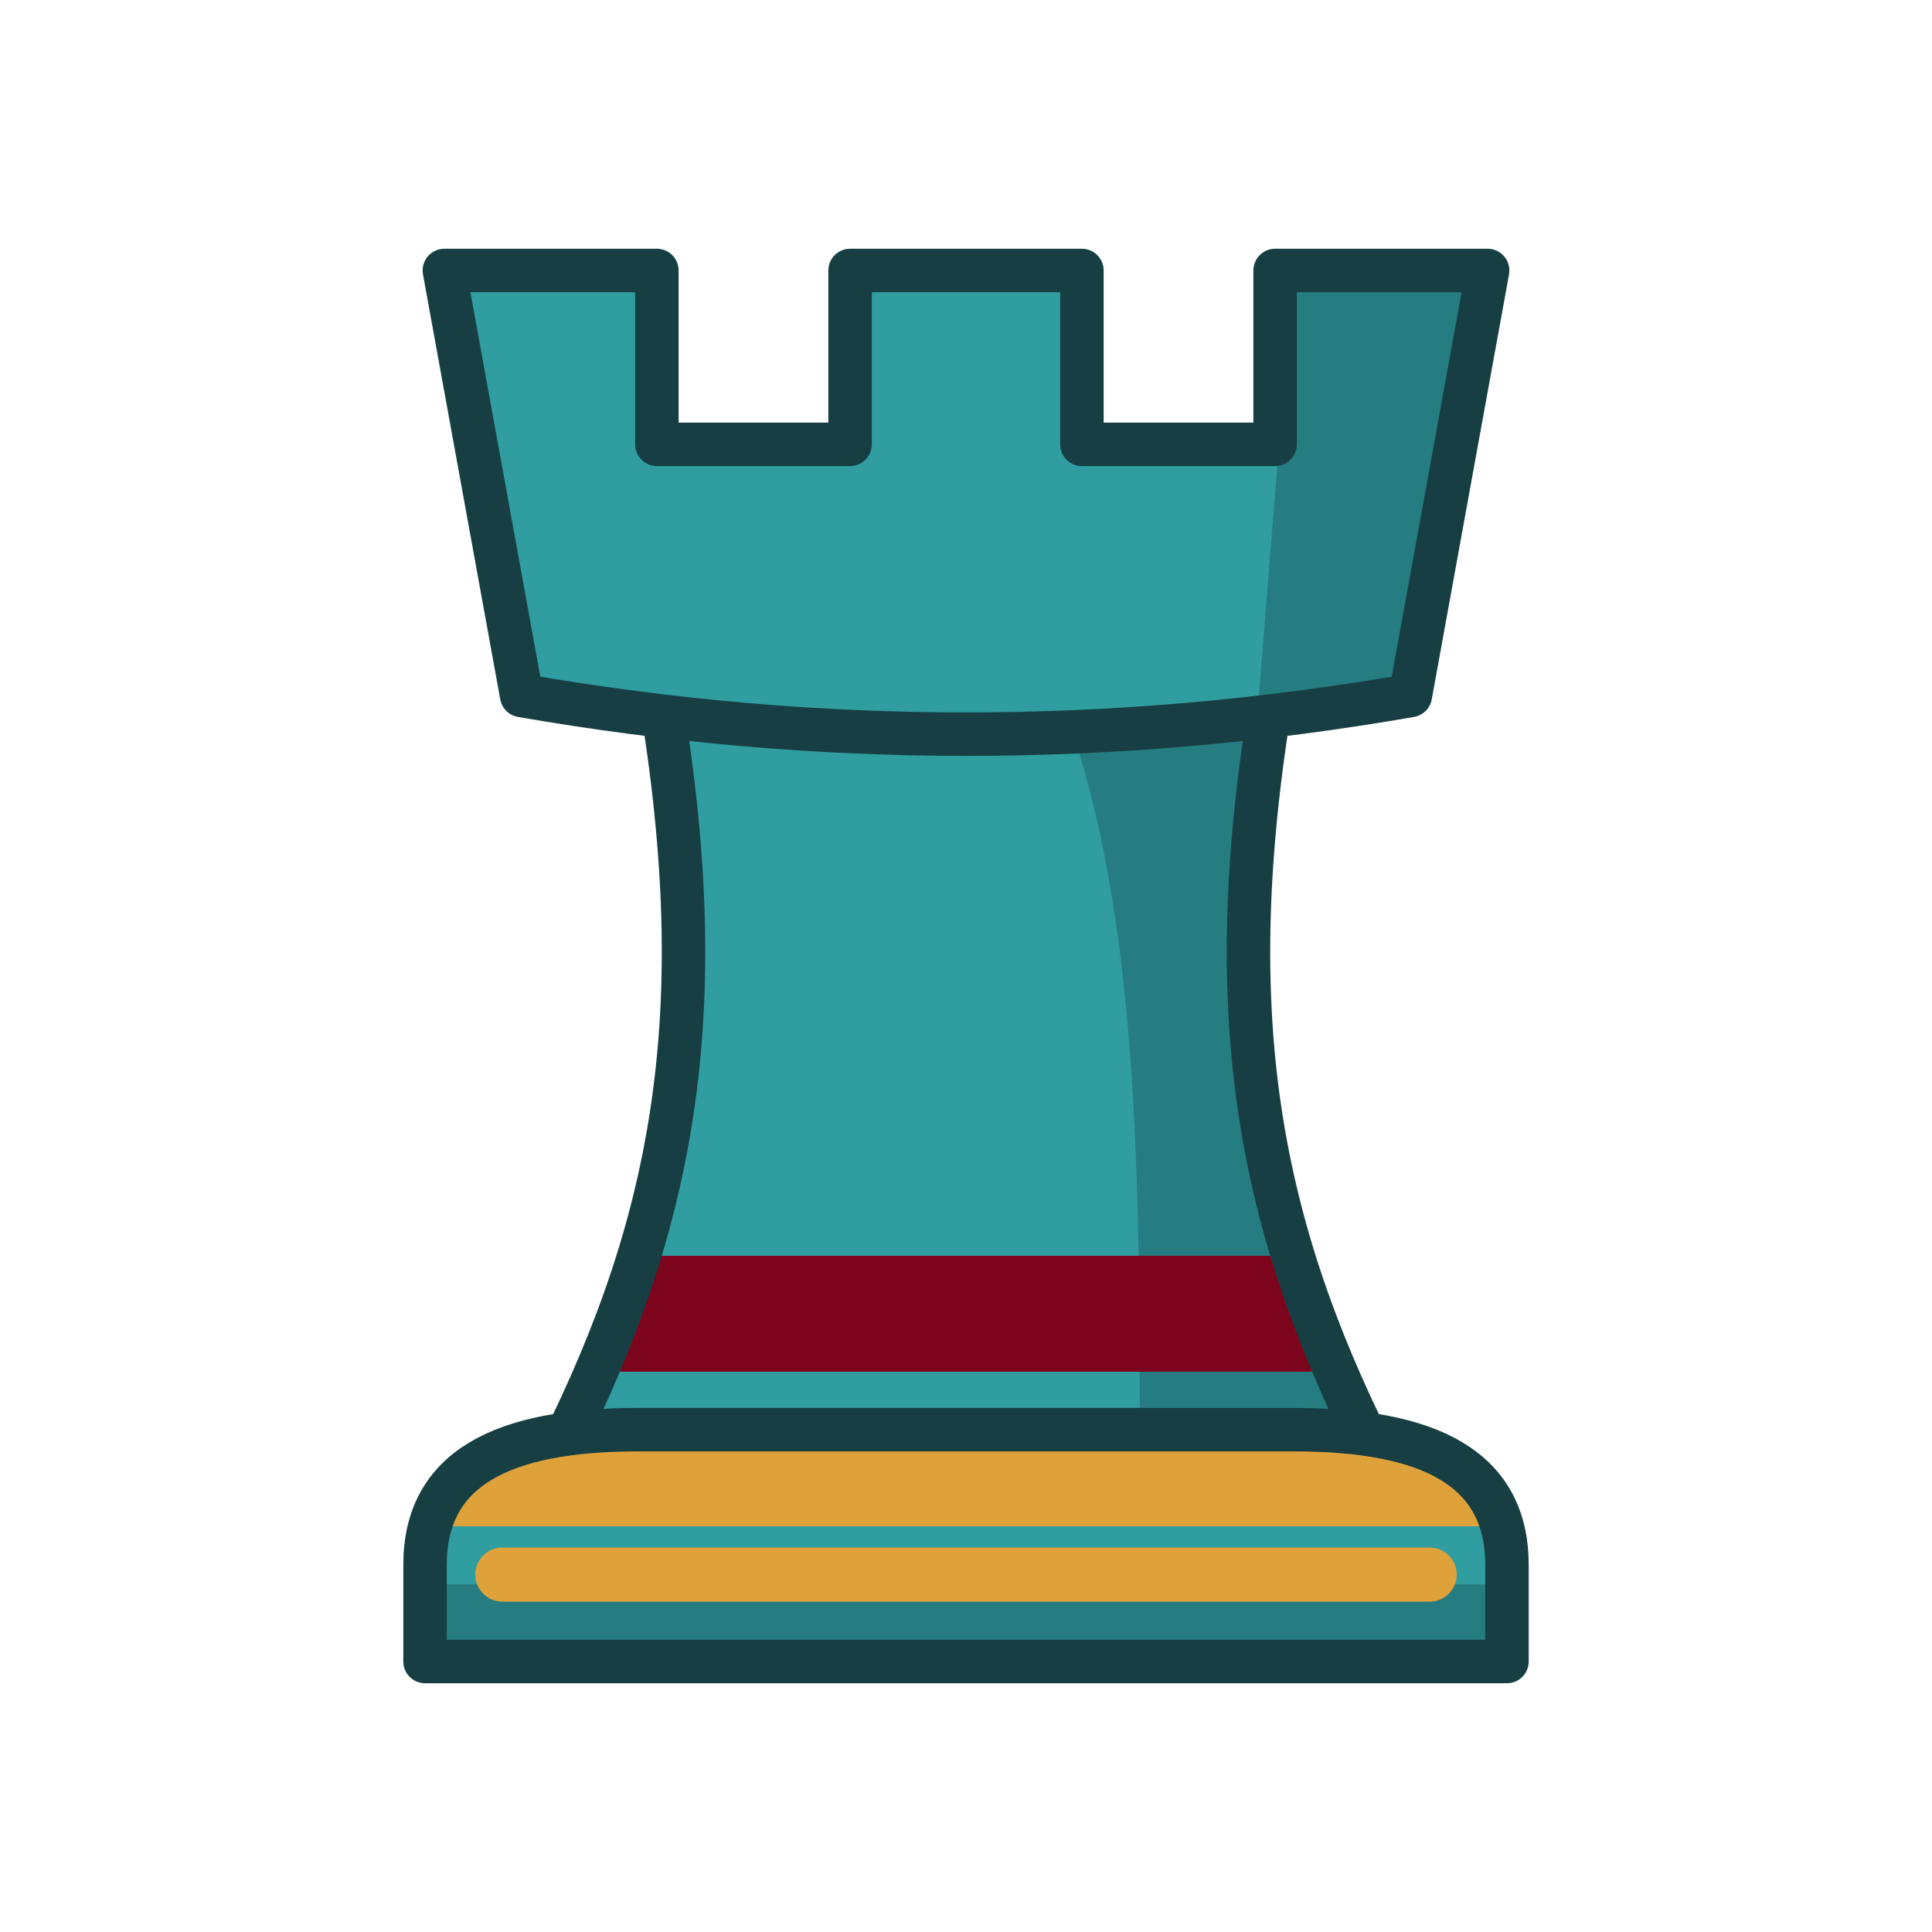
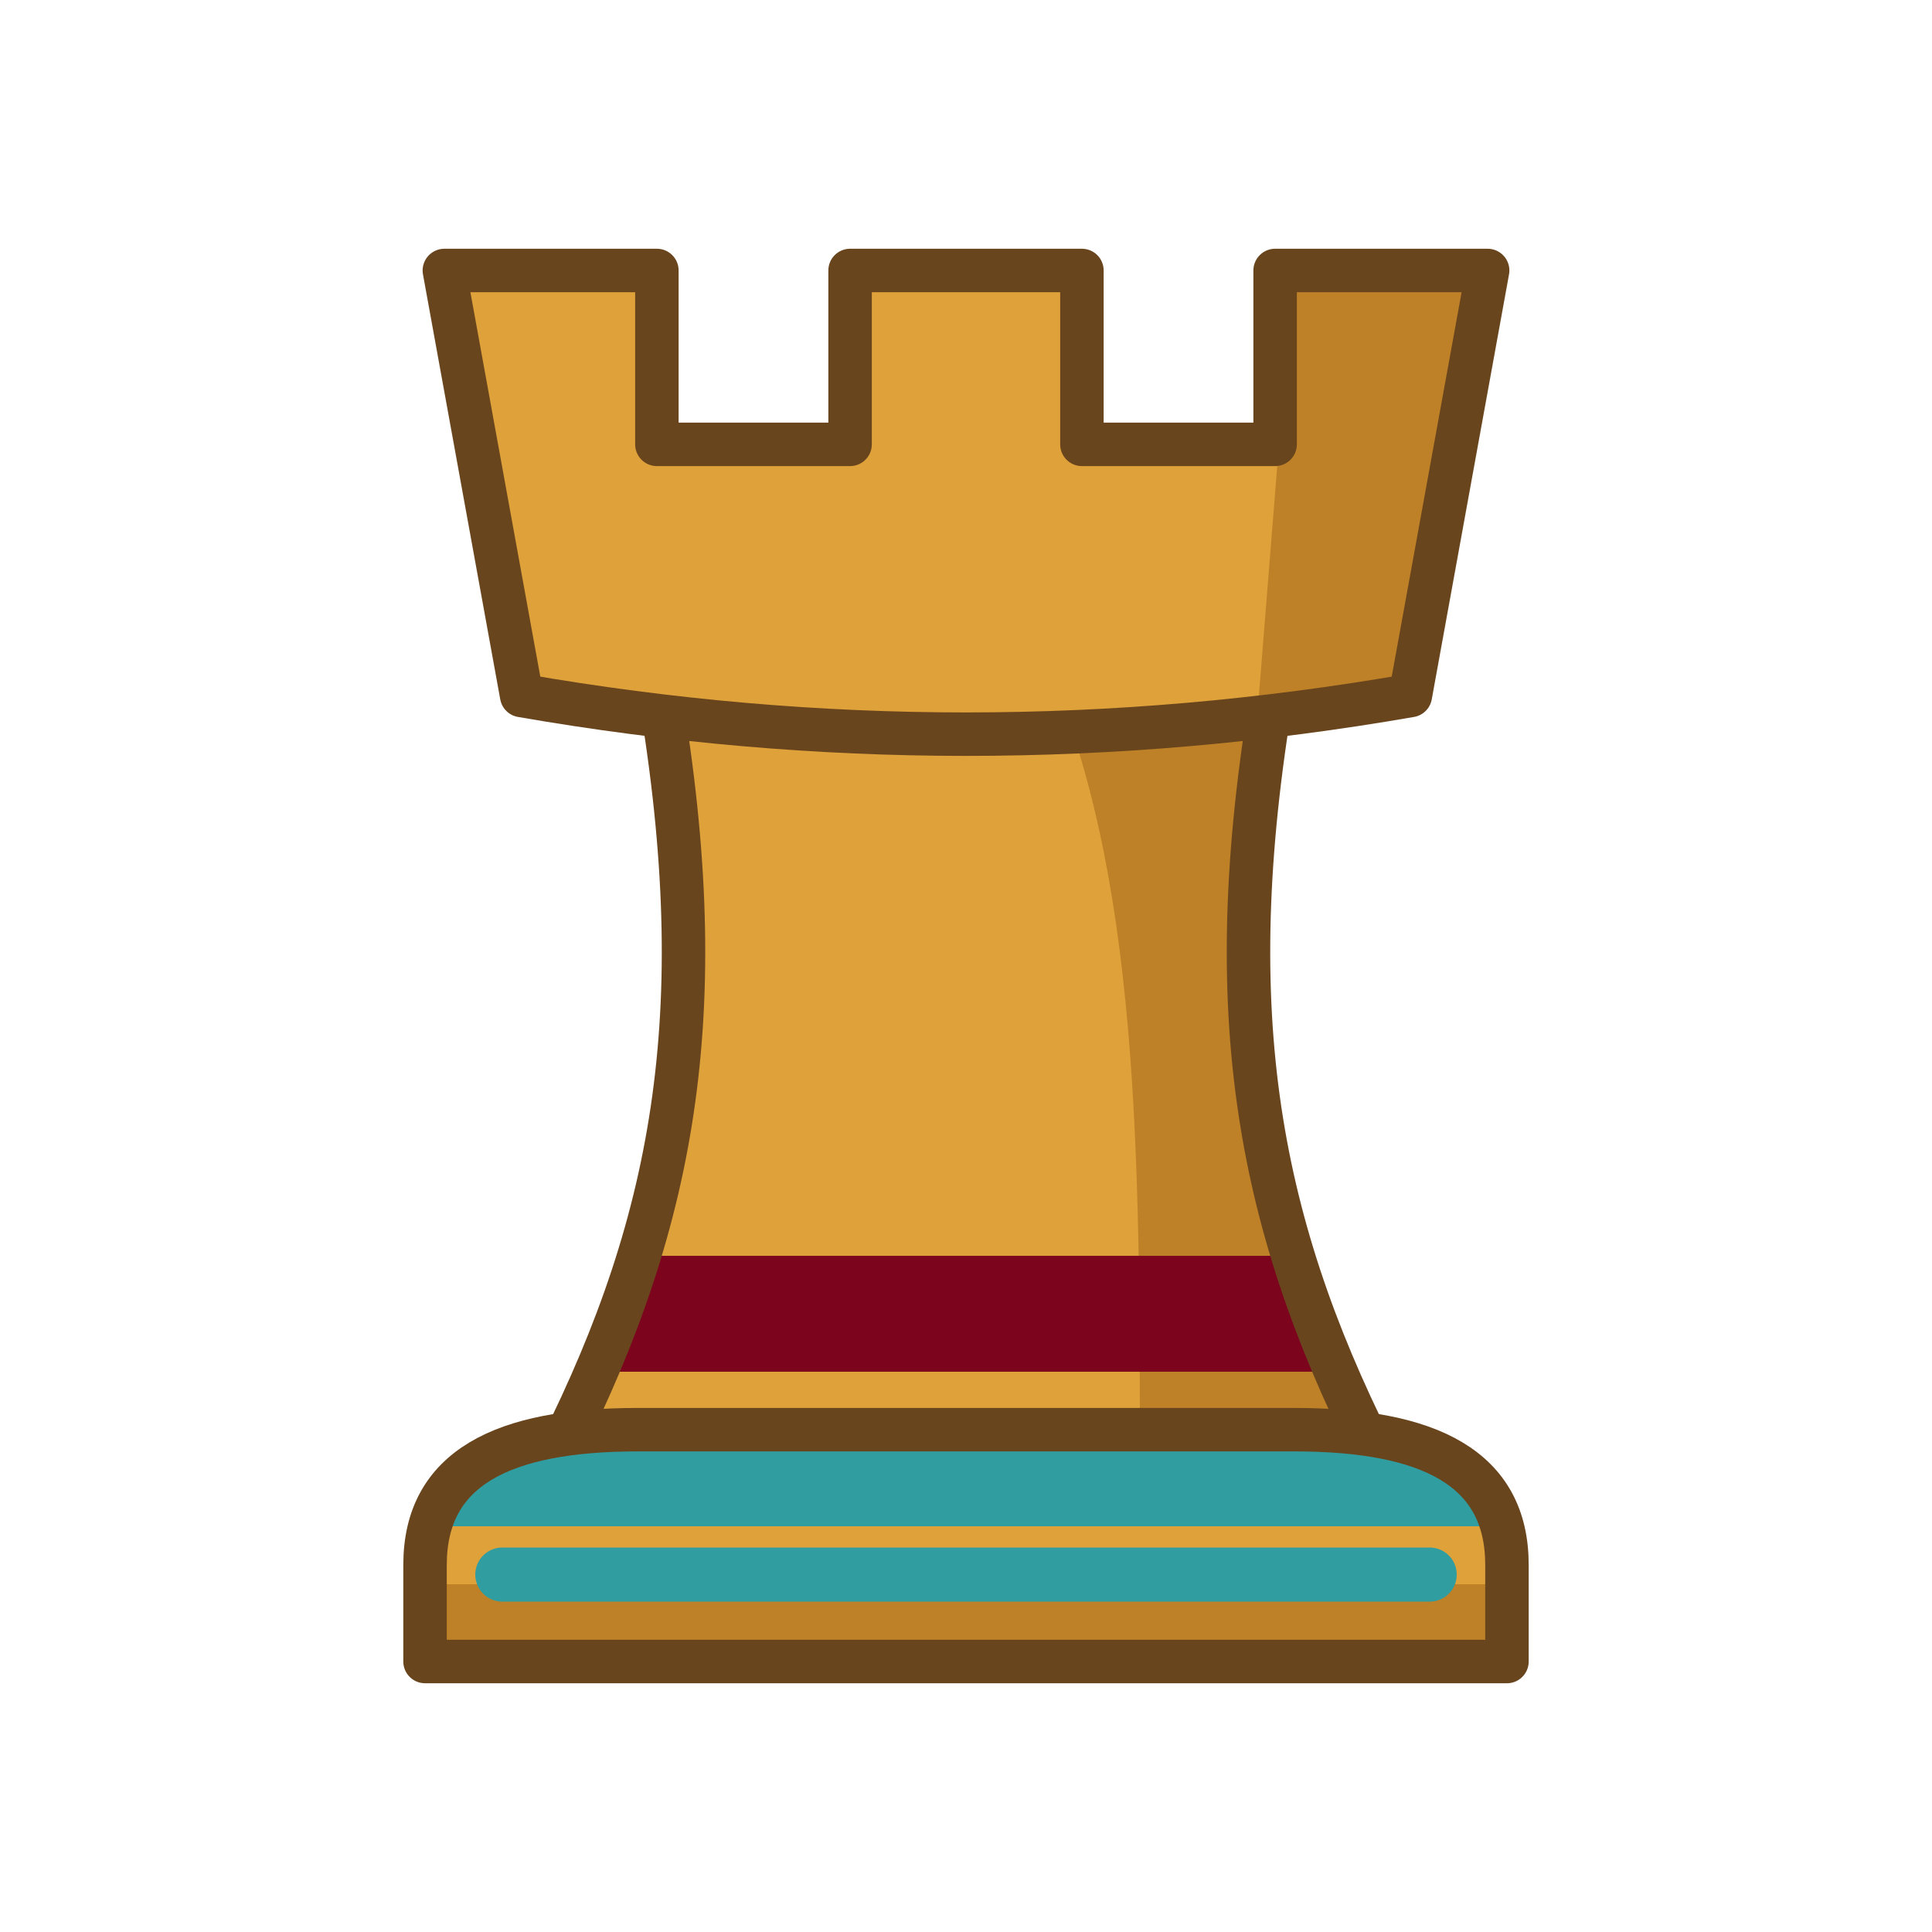
<svg xmlns="http://www.w3.org/2000/svg" viewBox="0 3 100 100">
-   <g fill="#309DA1" stroke="#173F43" stroke-width="2.25" stroke-linejoin="round" stroke-linecap="round">
-     <path d="M34 38 H66 C63 55 65 66 71 78 H29 C35 66 37 55 34 38 Z" fill="#309DA1" stroke="none" fill-rule="evenodd" />
+   <g fill="#DFA13A" stroke="#69451E" stroke-width="2.25" stroke-linejoin="round" stroke-linecap="round">
+     <path d="M34 38 H66 C63 55 65 66 71 78 H29 C35 66 37 55 34 38 Z" fill="#DFA13A" stroke="none" fill-rule="evenodd" />
    <defs>
      <clipPath id="s1">
        <path d="M34 38 H66 C63 55 65 66 71 78 H29 C35 66 37 55 34 38 Z" clip-rule="evenodd" />
      </clipPath>
    </defs>
-     <path d="M54 37 H67 C64 58 65 67 72 79 H59 C59 63 59 48 54 37 Z" fill="#267D81" stroke="none" clip-path="url(#s1)" />
+     <path d="M54 37 H67 C64 58 65 67 72 79 H59 C59 63 59 48 54 37 Z" fill="#BE8127" stroke="none" clip-path="url(#s1)" />
    <g stroke="none" clip-path="url(#s1)">
      <path d="M10 68 H90 V74 H10 Z" fill="#7C041D" />
-       <path d="M10 78 H90 V82 H10 Z" fill="#DFA13A" />
+       <path d="M10 78 H90 V82 H10 Z" fill="#309DA1" />
    </g>
    <path d="M34 38 H66 C63 55 65 66 71 78 H29 C35 66 37 55 34 38 Z" fill="none" />
-     <path d="M23 17 H34 V26 H44 V17 H56 V26 H66 V17 H77 L73 39 Q50 43 27 39 Z" fill="#309DA1" stroke="none" fill-rule="evenodd" />
+     <path d="M23 17 H34 V26 H44 V17 H56 V26 H66 V17 H77 L73 39 Q50 43 27 39 Z" fill="#DFA13A" stroke="none" fill-rule="evenodd" />
    <defs>
      <clipPath id="s2">
        <path d="M23 17 H34 V26 H44 V17 H56 V26 H66 V17 H77 L73 39 Q50 43 27 39 Z" clip-rule="evenodd" />
      </clipPath>
    </defs>
-     <path d="M67 16 H78 L73 40 L65 41 Z" fill="#267D81" stroke="none" clip-path="url(#s2)" />
+     <path d="M67 16 H78 L73 40 L65 41 Z" fill="#BE8127" stroke="none" clip-path="url(#s2)" />
    <g stroke="none" clip-path="url(#s2)">
      <path d="M10 68 H90 V74 H10 Z" fill="#7C041D" />
-       <path d="M10 78 H90 V82 H10 Z" fill="#DFA13A" />
+       <path d="M10 78 H90 V82 H10 Z" fill="#309DA1" />
    </g>
    <path d="M23 17 H34 V26 H44 V17 H56 V26 H66 V17 H77 L73 39 Q50 43 27 39 Z" fill="none" />
-     <path d="M22 89 V84 C22 79 26 77 33 77 H67 C74 77 78 79 78 84 V89 Z" fill="#309DA1" stroke="none" fill-rule="evenodd" />
+     <path d="M22 89 V84 C22 79 26 77 33 77 H67 C74 77 78 79 78 84 V89 Z" fill="#DFA13A" stroke="none" fill-rule="evenodd" />
    <defs>
      <clipPath id="s3">
        <path d="M22 89 V84 C22 79 26 77 33 77 H67 C74 77 78 79 78 84 V89 Z" clip-rule="evenodd" />
      </clipPath>
    </defs>
-     <path d="M21 85 H79 V90 H21 Z" fill="#267D81" stroke="none" clip-path="url(#s3)" />
+     <path d="M21 85 H79 V90 H21 Z" fill="#BE8127" stroke="none" clip-path="url(#s3)" />
    <g stroke="none" clip-path="url(#s3)">
      <path d="M10 68 H90 V74 H10 Z" fill="#7C041D" />
-       <path d="M10 78 H90 V82 H10 Z" fill="#DFA13A" />
+       <path d="M10 78 H90 V82 H10 Z" fill="#309DA1" />
    </g>
    <path d="M22 89 V84 C22 79 26 77 33 77 H67 C74 77 78 79 78 84 V89 Z" fill="none" />
-     <path d="M26 84.5 H74" fill="none" stroke="#DFA13A" stroke-width="2.8" stroke-linecap="round" />
+     <path d="M26 84.5 H74" fill="none" stroke="#309DA1" stroke-width="2.8" stroke-linecap="round" />
  </g>
</svg>
